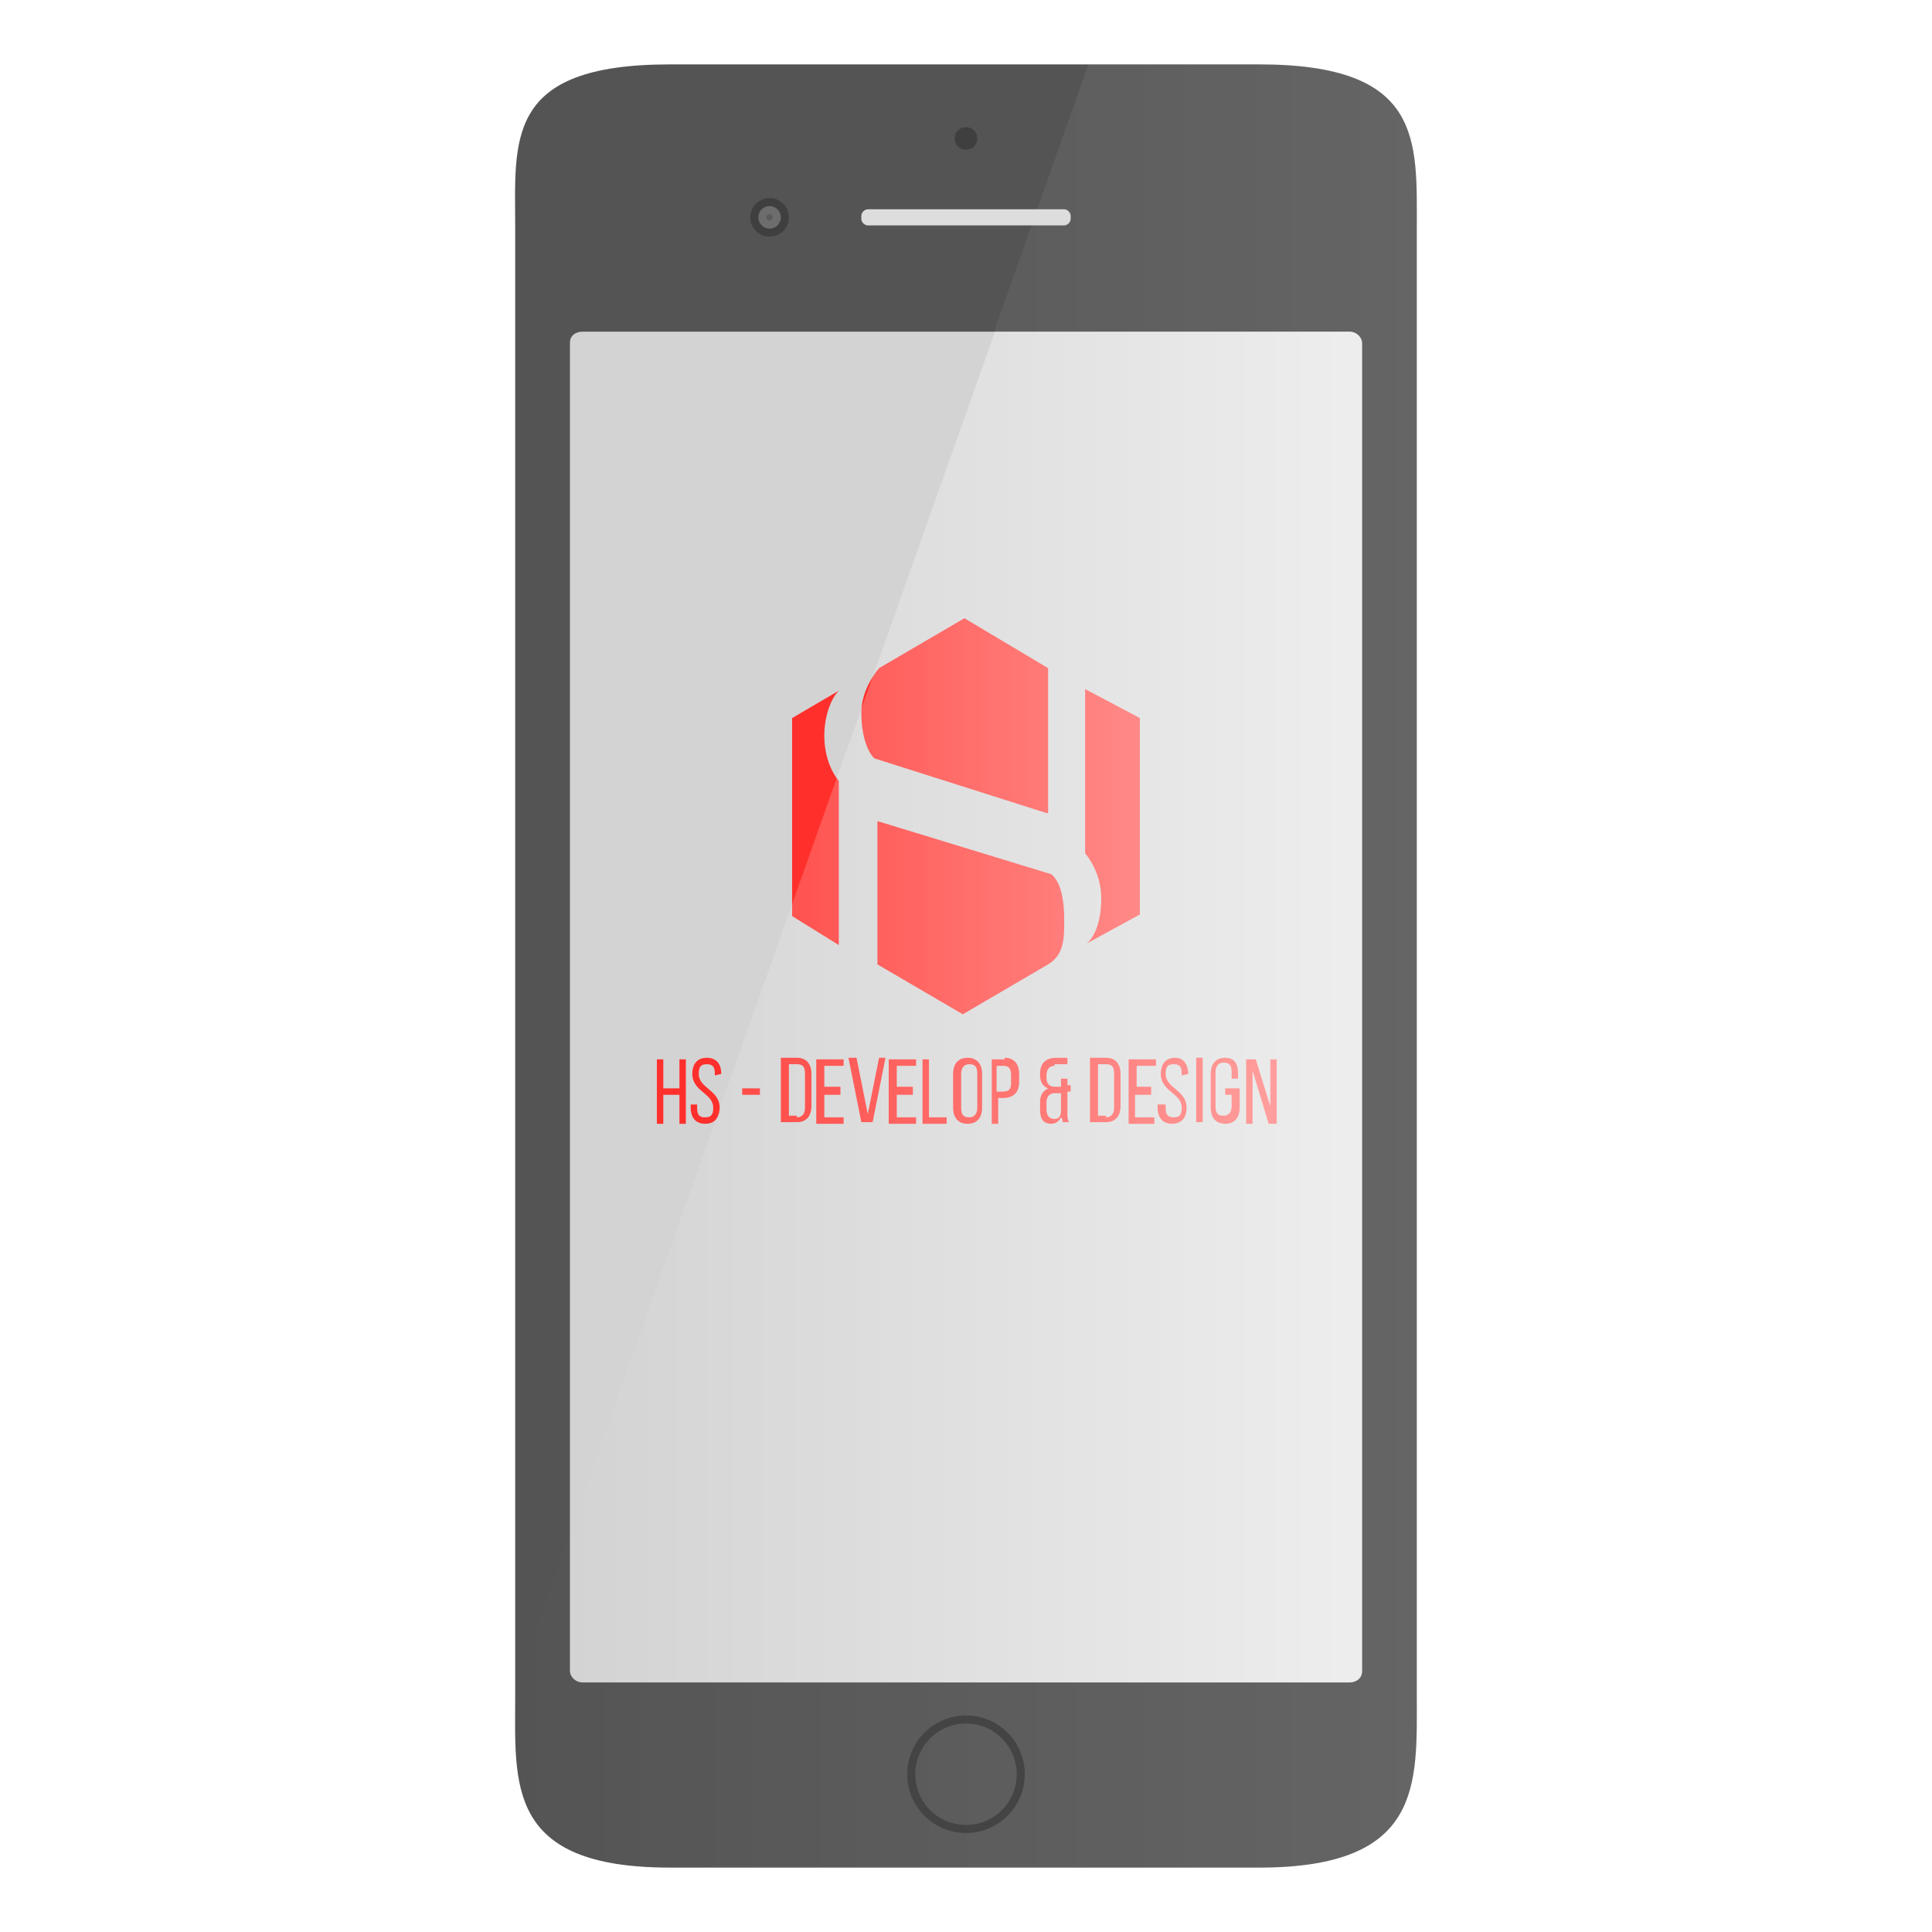
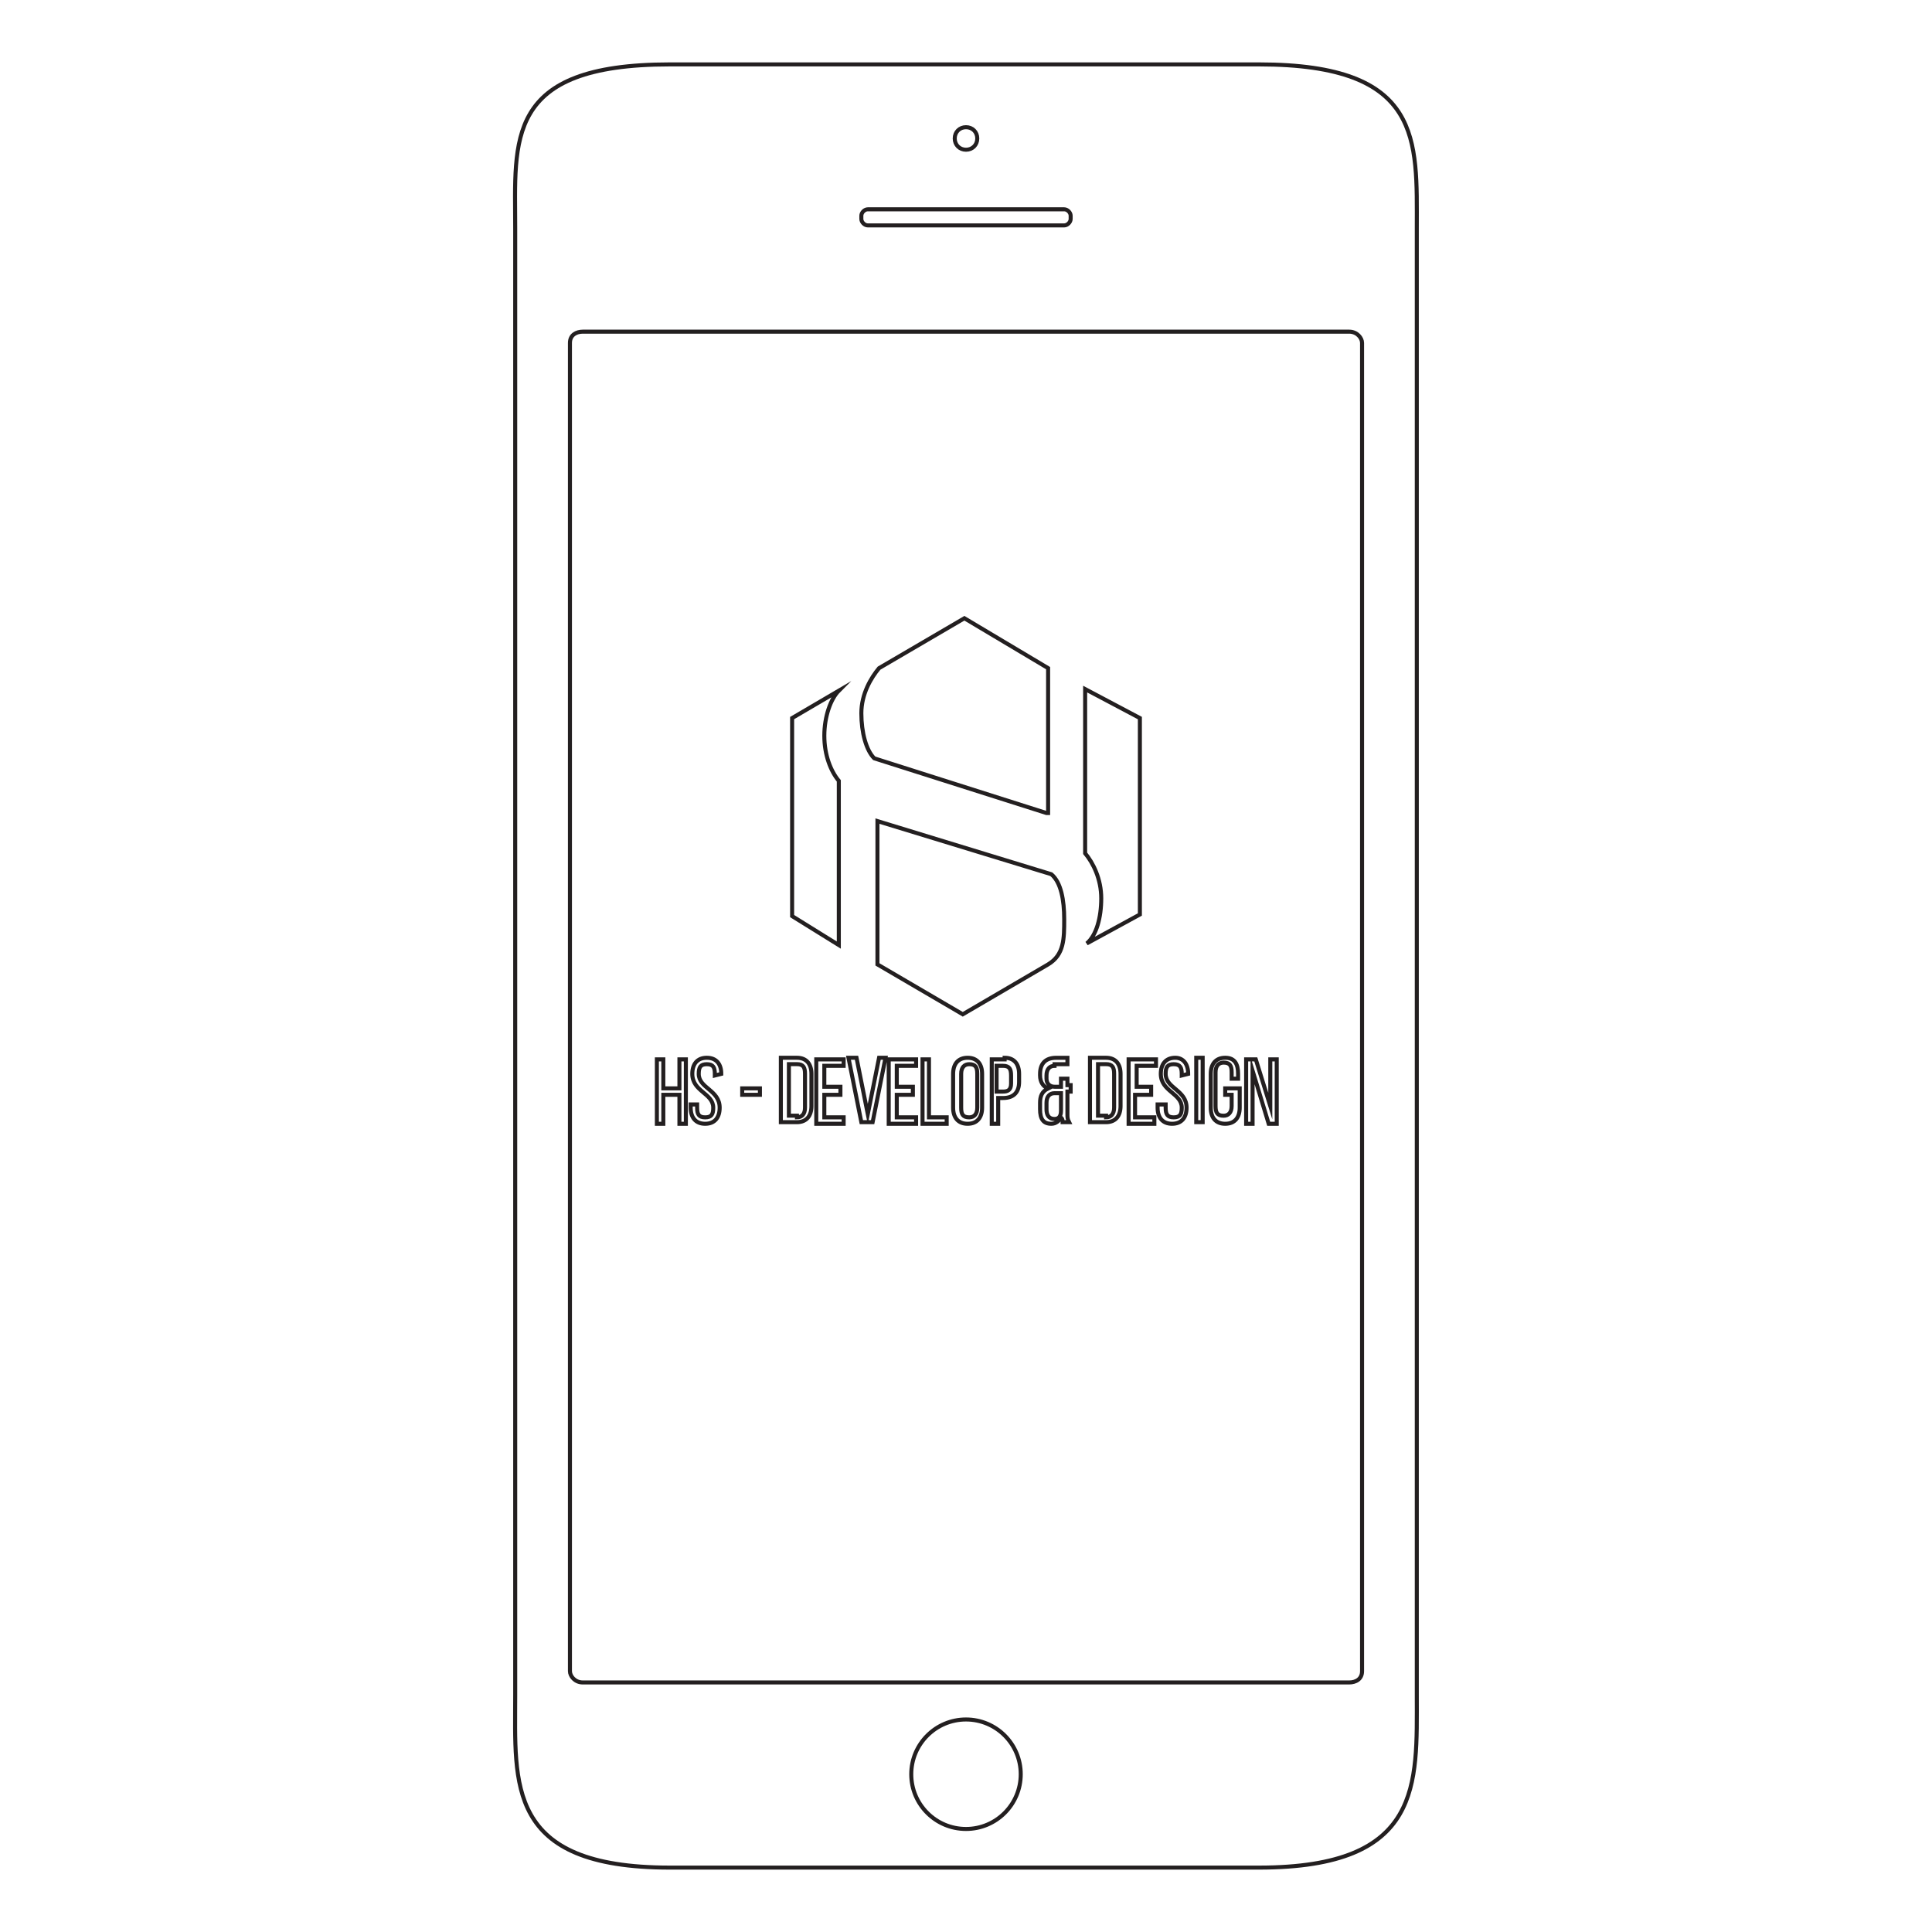
- <svg xmlns="http://www.w3.org/2000/svg" id="phone-Layer_1" xml:space="preserve" height="120" viewBox="0 0 120 120" width="120" version="1.1" y="0px" x="0px" enable-background="new 0 0 120 120">
-   <path id="phone-back_1_" d="m88 105.3c0 5.5 0.4 10.7-9.8 10.7h-36.6c-10.2 0-9.6-5.2-9.6-10.7v-91.1c0-5.5-0.7-10.2 9.6-10.2h36.6c10.2 0 9.8 4.7 9.8 10.2v91.1z" fill="#545454" />
-   <linearGradient id="phone-refelction-back_1_" y2="60" gradientUnits="userSpaceOnUse" x2="88.002" y1="60" x1="31.993">
-     <stop stop-color="#fff" stop-opacity="0" offset="0" />
-     <stop stop-color="#fff" offset="1" />
-   </linearGradient>
-   <path id="phone-refelction-back" opacity=".1" d="m88 105.3v-91.1c0-5.5 0.4-10.2-9.8-10.2h-10.6l-35.6 100.8v0.5c0 5.5-0.6 10.7 9.6 10.7h36.6c10.2 0 9.8-5.2 9.8-10.7z" enable-background="new    " fill="url(#phone-refelction-back_1_)" />
-   <g id="phone-camera">
-     <circle cy="13.5" cx="47.8" r="1.2" fill="#3F3F3F" />
-     <circle cy="13.5" cx="47.8" r=".7" fill="#6D6D6D" />
-     <circle cy="13.5" cx="47.8" r=".2" fill="#5B5B5B" />
-   </g>
-   <path id="phone-dot" d="m60 7.9c0.4 0 0.7 0.3 0.7 0.7s-0.3 0.7-0.7 0.7-0.7-0.3-0.7-0.7 0.3-0.7 0.7-0.7z" fill="#3F3F3F" />
-   <path id="phone-speaker_1_" d="m66.5 13.6c0 0.2-0.2 0.4-0.4 0.4h-12.2c-0.2 0-0.4-0.2-0.4-0.4v-0.2c0-0.2 0.2-0.4 0.4-0.4h12.2c0.2 0 0.4 0.2 0.4 0.4v0.2z" fill="#ddd" />
-   <path id="phone-screen_1_" d="m84.6 103.8c0 0.5-0.399 0.7-0.8 0.7h-47.6c-0.5 0-0.8-0.4-0.8-0.7v-82.5c0-0.5 0.4-0.7 0.8-0.7h47.6c0.5 0 0.8 0.4 0.8 0.7v82.5z" fill="#D3D3D3" />
-   <path id="phone-button_1_" d="m60 106.8c1.878 0 3.4 1.522 3.4 3.4s-1.522 3.4-3.4 3.4-3.4-1.521-3.4-3.399 1.522-3.4 3.4-3.4z" stroke="#444" stroke-miterlimit="10" stroke-width=".5" fill="none" />
-   <path id="phone-logo" d="m65 50.5l-10.7-3.4c-0.5-0.5-0.8-1.6-0.8-2.8s0.6-2.2 1.1-2.8l5.3-3.1 5.2 3.1v9h-0.1zm-15.8-5.9v12.3l2.9 1.8v-10.2c-0.5-0.6-0.9-1.6-0.9-2.8s0.4-2.3 0.9-2.8l-2.9 1.7zm5.3 6.4v8.9l5.3 3.1 5.3-3.1c1-0.6 1-1.6 1-2.8s-0.199-2.3-0.8-2.8l-10.8-3.3zm12.9-8.2v10.2c0.5 0.6 1 1.6 1 2.8s-0.301 2.3-0.9 2.8l3.3-1.8v-12.2l-3.4-1.8z" fill="#FF302C" />
-   <path id="phone-text" d="m41.2 68v1.8h-0.4v-4h0.4v1.8h1v-1.8h0.4v4h-0.4v-1.8h-1zm3.6-1.3l-0.4 0.1v-0.1c0-0.4-0.1-0.601-0.5-0.601s-0.5 0.2-0.5 0.601c0 0.899 1.3 1 1.3 2.1 0 0.601-0.3 1-0.9 1s-0.9-0.399-0.9-1v-0.2h0.4v0.2c0 0.4 0.1 0.601 0.5 0.601s0.5-0.2 0.5-0.601c0-0.899-1.3-1-1.3-2.1 0-0.601 0.3-1 0.9-1s0.9 0.4 0.9 1zm1.3 0.9h1.1v0.4h-1.1v-0.4zm3.4-1.9c0.6 0 0.9 0.399 0.9 1v2c0 0.6-0.3 1-0.9 1h-1v-4h1zm0 3.7c0.3 0 0.5-0.2 0.5-0.601v-2.1c0-0.4-0.1-0.601-0.5-0.601h-0.5v3.2h0.5v0.102zm2.7-1.8v0.4h-1v1.4h1.2v0.4h-1.7v-4h1.7v0.4h-1.2v1.3h1v0.1zm1-1.9l0.7 3.5 0.7-3.5h0.4l-0.8 4h-0.7l-0.8-4h0.5zm3.5 1.9v0.4h-1v1.4h1.2v0.4h-1.7v-4h1.7v0.4h-1.2v1.3h1v0.1zm0.6 2.2v-4h0.4v3.6h1.1v0.4h-1.5zm1.9-3.1c0-0.601 0.3-1 0.9-1s0.9 0.399 0.9 1v2.1c0 0.601-0.3 1-0.9 1s-0.9-0.399-0.9-1v-2.1zm0.5 2.1c0 0.4 0.1 0.601 0.5 0.601 0.3 0 0.5-0.2 0.5-0.601v-2.1c0-0.4-0.101-0.601-0.5-0.601-0.3 0-0.5 0.2-0.5 0.601v2.1zm2.7-3.1c0.6 0 0.899 0.399 0.899 1v0.5c0 0.6-0.3 1-1 1h-0.299v1.6h-0.4v-4h0.8v-0.1zm-0.1 2.1c0.3 0 0.5-0.1 0.5-0.5v-0.5c0-0.399-0.1-0.6-0.5-0.6h-0.4v1.6h0.4zm3.2-1.6c-0.3 0-0.5 0.2-0.5 0.6v0.2c0 0.3 0.2 0.5 0.5 0.5h0.4v-0.5h0.4v0.4h0.2v0.4h-0.2v1.4c0 0.2 0 0.3 0.101 0.5h-0.401c0-0.101 0-0.2-0.1-0.3-0.1 0.2-0.3 0.4-0.6 0.4-0.5 0-0.7-0.3-0.7-0.899v-0.4c0-0.4 0.101-0.7 0.5-0.9-0.3-0.1-0.5-0.399-0.5-0.8v-0.1c0-0.601 0.301-1 1-1h0.7v0.399h-0.8v0.1zm0 1.7c-0.3 0-0.5 0.199-0.5 0.6v0.4c0 0.3 0.1 0.6 0.5 0.6 0.2 0 0.4-0.1 0.4-0.5v-1.1h-0.4zm3.2-2.2c0.6 0 0.899 0.399 0.899 1v2c0 0.6-0.3 1-0.899 1h-1v-4h1zm0 3.7c0.3 0 0.5-0.2 0.5-0.601v-2.1c0-0.4-0.101-0.601-0.5-0.601h-0.5v3.2h0.5v0.102zm2.8-1.8v0.4h-1v1.4h1.2v0.4h-1.6v-4h1.7v0.4h-1.2v1.3h0.9v0.1zm2.3-0.9l-0.4 0.1v-0.1c0-0.4-0.101-0.601-0.5-0.601-0.4 0-0.5 0.2-0.5 0.601 0 0.899 1.3 1 1.3 2.1 0 0.601-0.3 1-0.9 1s-0.899-0.399-0.899-1v-0.2h0.5v0.2c0 0.4 0.1 0.601 0.5 0.601 0.399 0 0.5-0.2 0.5-0.601 0-0.899-1.301-1-1.301-2.1 0-0.601 0.301-1 0.9-1 0.5 0 0.8 0.4 0.8 1zm0.9-1v4h-0.4v-4h0.4zm2.2 1v0.3h-0.4v-0.4c0-0.399-0.1-0.6-0.5-0.6-0.3 0-0.5 0.2-0.5 0.6v2.1c0 0.399 0.1 0.6 0.5 0.6 0.3 0 0.5-0.2 0.5-0.6v-0.7h-0.4v-0.4h0.9v1.2c0 0.601-0.3 1-0.9 1s-0.899-0.399-0.899-1v-2.1c0-0.601 0.3-1 0.899-1 0.6 0 0.8 0.4 0.8 1zm0.9 3.1h-0.4v-4h0.6l0.9 2.9v-2.9h0.4v4h-0.5l-1-3.3v3.3z" fill="#FF302C" />
-   <linearGradient id="phone-reflection-screen_2_" y2="62.55" gradientUnits="userSpaceOnUse" x2="84.55" y1="62.55" x1="35.4">
-     <stop stop-color="#fff" stop-opacity="0" offset="0" />
-     <stop stop-color="#fff" offset="1" />
-   </linearGradient>
-   <path id="phone-reflection-screen_1_" opacity=".6" d="m83.8 20.6h-22l-26.4 74.5v8.7c0 0.4 0.3 0.7 0.8 0.7h47.6c0.4 0 0.8-0.3 0.8-0.7v-82.5c0-0.3-0.3-0.7-0.8-0.7z" enable-background="new    " fill="url(#phone-reflection-screen_2_)" />
+ <svg xmlns="http://www.w3.org/2000/svg" version="1.1" id="phone" x="0px" y="0px" width="120px" height="120px" viewBox="0 0 120 120" enable-background="new 0 0 120 120" xml:space="preserve">
+   <path id="back" fill="none" stroke="#231F20" stroke-width="0.25" stroke-miterlimit="10" d="M88,105.3c0,5.5,0.4,10.7-9.8,10.7  H41.6c-10.2,0-9.6-5.2-9.6-10.7V14.2C32,8.7,31.3,4,41.6,4h36.6C88.4,4,88,8.7,88,14.2V105.3z" />
+   <path id="speak" fill="none" stroke="#231F20" stroke-width="0.25" stroke-miterlimit="10" d="M60,7.9c0.4,0,0.7,0.3,0.7,0.7  S60.4,9.3,60,9.3S59.3,9,59.3,8.6S59.6,7.9,60,7.9z" />
+   <path id="speaker" fill="none" stroke="#231F20" stroke-width="0.25" stroke-miterlimit="10" d="M66.5,13.6c0,0.2-0.2,0.4-0.4,0.4  H53.9c-0.2,0-0.4-0.2-0.4-0.4v-0.2c0-0.2,0.2-0.4,0.4-0.4h12.2c0.2,0,0.4,0.2,0.4,0.4V13.6z" />
+   <path id="screen" fill="none" stroke="#231F20" stroke-width="0.25" stroke-miterlimit="10" d="M84.6,103.8c0,0.5-0.398,0.7-0.8,0.7  H36.2c-0.5,0-0.8-0.4-0.8-0.7V21.3c0-0.5,0.4-0.7,0.8-0.7h47.6c0.5,0,0.8,0.4,0.8,0.7V103.8z" />
+   <path id="button" fill="none" stroke="#231F20" stroke-width="0.25" stroke-miterlimit="10" d="M60,106.8c1.878,0,3.4,1.522,3.4,3.4  S61.878,113.6,60,113.6s-3.4-1.521-3.4-3.398S58.122,106.801,60,106.8L60,106.8z" />
+   <path id="logo" fill="none" stroke="#231F20" stroke-width="0.25" stroke-miterlimit="10" d="M65,50.5l-10.7-3.4  c-0.5-0.5-0.8-1.6-0.8-2.8c0-1.2,0.6-2.2,1.1-2.8l5.3-3.1l5.2,3.1v9H65z M49.2,44.6v12.3l2.9,1.8V48.5c-0.5-0.6-0.9-1.6-0.9-2.8  c0-1.2,0.4-2.3,0.9-2.8L49.2,44.6z M54.5,51v8.9l5.3,3.1l5.3-3.1c1-0.6,1-1.6,1-2.8c0-1.2-0.199-2.3-0.8-2.8L54.5,51z M67.4,42.8V53  c0.5,0.6,1,1.6,1,2.8c0,1.2-0.301,2.3-0.9,2.8l3.3-1.8V44.6L67.4,42.8z" />
+   <path id="text" fill="none" stroke="#231F20" stroke-width="0.25" stroke-miterlimit="10" d="M41.2,68v1.8h-0.4v-4h0.4v1.8h1v-1.8  h0.4v4h-0.4V68H41.2z M44.8,66.7l-0.4,0.1v-0.1c0-0.4-0.1-0.601-0.5-0.601s-0.5,0.199-0.5,0.601c0,0.899,1.3,1,1.3,2.1  c0,0.601-0.3,1-0.9,1c-0.6,0-0.9-0.399-0.9-1v-0.2h0.4v0.2c0,0.4,0.1,0.601,0.5,0.601c0.4,0,0.5-0.199,0.5-0.601  c0-0.899-1.3-1-1.3-2.1c0-0.601,0.3-1,0.9-1S44.8,66.1,44.8,66.7z M46.1,67.6h1.1V68h-1.1V67.6z M49.5,65.7c0.6,0,0.9,0.399,0.9,1v2  c0,0.6-0.3,1-0.9,1h-1v-4H49.5z M49.5,69.4c0.3,0,0.5-0.2,0.5-0.602v-2.1c0-0.4-0.1-0.602-0.5-0.602H49v3.2h0.5V69.4z M52.2,67.6V68  h-1v1.4h1.2V69.8h-1.7v-4h1.7v0.4h-1.2v1.3h1V67.6z M53.2,65.7l0.7,3.5l0.7-3.5H55l-0.8,4h-0.7l-0.8-4H53.2L53.2,65.7z M56.7,67.6  V68h-1v1.4h1.2V69.8h-1.7v-4h1.7v0.4h-1.2v1.3h1V67.6z M57.3,69.8v-4h0.4V69.4h1.1V69.8H57.3z M59.2,66.7c0-0.601,0.3-1,0.9-1  s0.9,0.399,0.9,1v2.1c0,0.601-0.3,1-0.9,1s-0.9-0.399-0.9-1V66.7z M59.7,68.8c0,0.4,0.1,0.601,0.5,0.601c0.3,0,0.5-0.199,0.5-0.601  v-2.1c0-0.4-0.101-0.601-0.5-0.601c-0.3,0-0.5,0.199-0.5,0.601V68.8z M62.4,65.7c0.6,0,0.898,0.399,0.898,1v0.5c0,0.6-0.3,1-1,1H62  v1.6h-0.4v-4H62.4V65.7z M62.3,67.8c0.3,0,0.5-0.1,0.5-0.5v-0.5c0-0.399-0.1-0.6-0.5-0.6H61.9v1.6H62.3z M65.5,66.2  c-0.3,0-0.5,0.2-0.5,0.6V67c0,0.3,0.2,0.5,0.5,0.5h0.4V67H66.3v0.4h0.2V67.8h-0.2v1.4c0,0.2,0,0.3,0.101,0.5H66  c0-0.101,0-0.2-0.1-0.3C65.8,69.6,65.6,69.8,65.3,69.8c-0.5,0-0.7-0.3-0.7-0.899v-0.399c0-0.399,0.102-0.7,0.5-0.899  c-0.3-0.101-0.5-0.399-0.5-0.801v-0.1c0-0.602,0.301-1,1-1h0.7V66.1h-0.8V66.2L65.5,66.2z M65.5,67.9c-0.3,0-0.5,0.199-0.5,0.6v0.4  c0,0.3,0.1,0.6,0.5,0.6c0.2,0,0.4-0.1,0.4-0.5v-1.1H65.5z M68.7,65.7c0.6,0,0.899,0.399,0.899,1v2c0,0.6-0.301,1-0.899,1h-1v-4H68.7  z M68.7,69.4c0.3,0,0.5-0.2,0.5-0.602v-2.1c0-0.4-0.101-0.602-0.5-0.602h-0.5v3.2h0.5V69.4z M71.5,67.6V68h-1v1.4h1.2V69.8H70.1v-4  h1.7v0.4h-1.2v1.3h0.9V67.6z M73.8,66.7L73.4,66.8v-0.1c0-0.4-0.102-0.601-0.5-0.601c-0.4,0-0.5,0.199-0.5,0.601  c0,0.899,1.3,1,1.3,2.1c0,0.601-0.3,1-0.9,1c-0.6,0-0.899-0.399-0.899-1v-0.2h0.5v0.2c0,0.4,0.101,0.601,0.5,0.601  s0.5-0.199,0.5-0.601c0-0.899-1.301-1-1.301-2.1c0-0.601,0.301-1,0.9-1C73.5,65.7,73.8,66.1,73.8,66.7z M74.7,65.7v4h-0.4v-4H74.7z   M76.9,66.7V67h-0.4v-0.4c0-0.398-0.1-0.6-0.5-0.6c-0.3,0-0.5,0.2-0.5,0.6V68.7c0,0.399,0.1,0.6,0.5,0.6c0.3,0,0.5-0.2,0.5-0.6V68  h-0.4v-0.4H77v1.2c0,0.601-0.3,1-0.9,1c-0.6,0-0.898-0.399-0.898-1v-2.1c0-0.601,0.3-1,0.898-1C76.7,65.7,76.9,66.1,76.9,66.7z   M77.8,69.8H77.4v-4H78l0.9,2.9v-2.9H79.3v4h-0.5l-1-3.3V69.8z" />
</svg>
